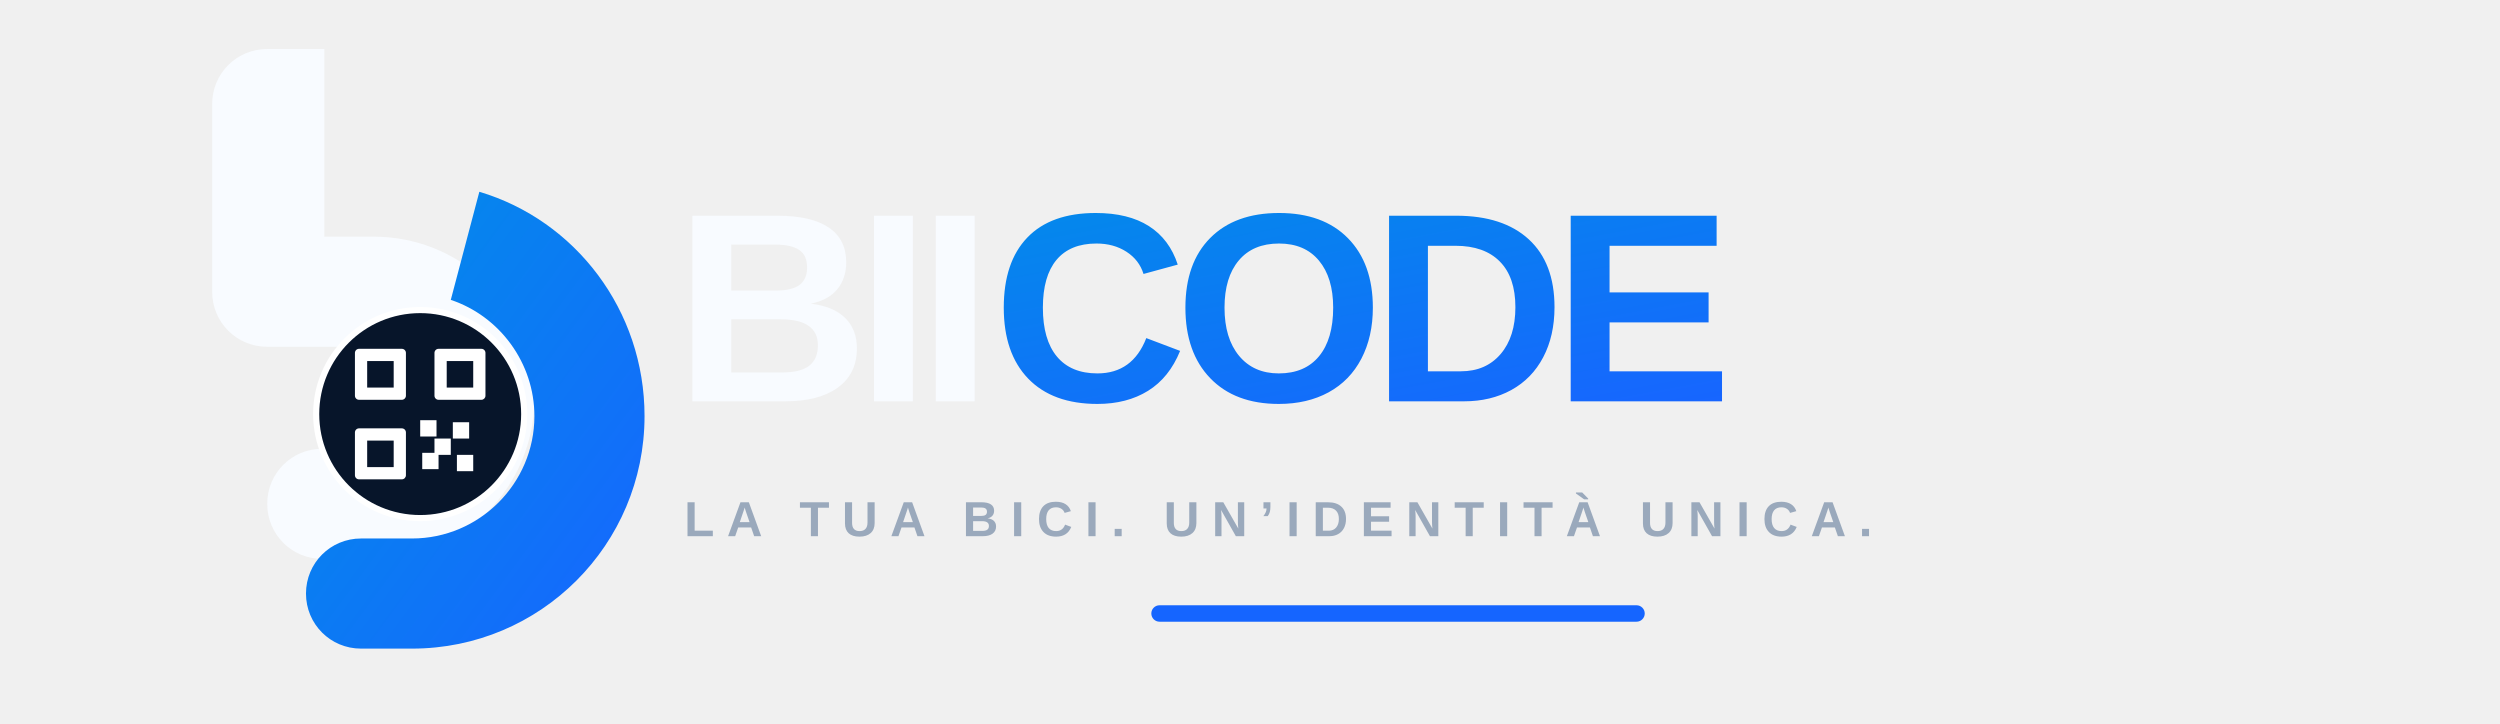
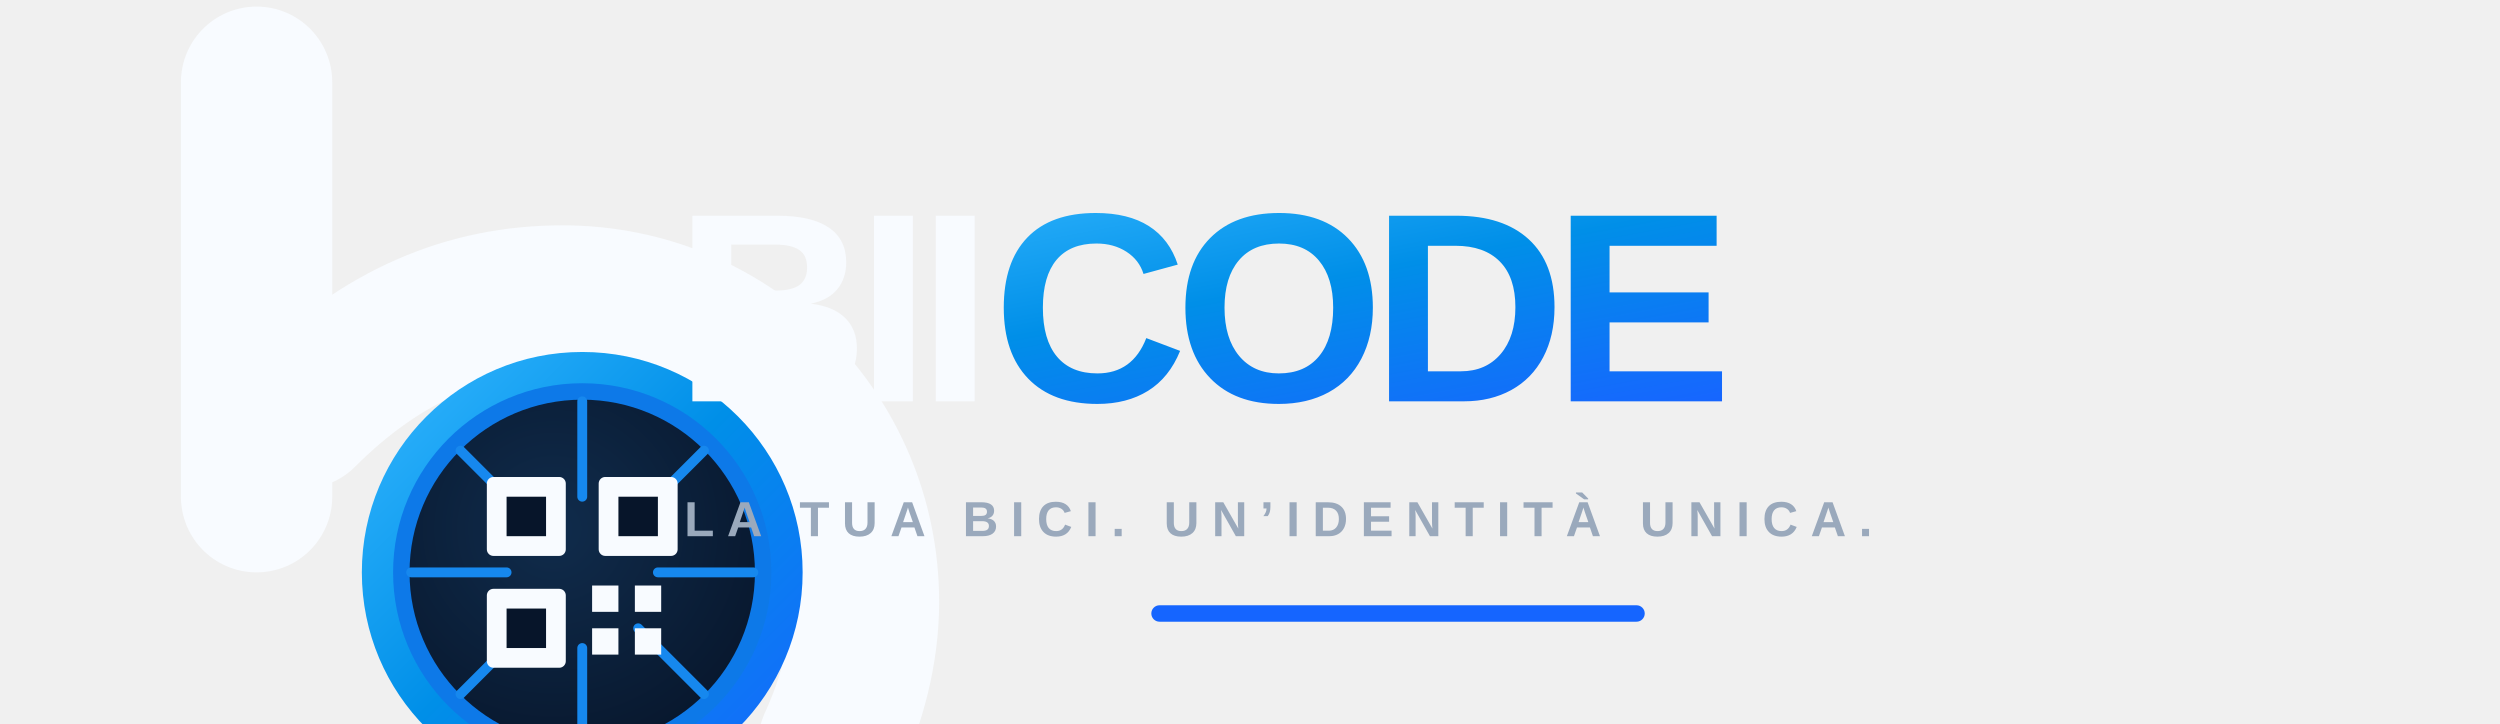
<svg xmlns="http://www.w3.org/2000/svg" viewBox="0 0 760 220" role="img" aria-label="BIICODE">
  <defs>
-     <linearGradient id="blue" x1="0" x2="1" y1="0" y2="1">
-       <stop offset="0" stop-color="#008fe8" />
+     <linearGradient id="blue" x1="0" y1="0" x2="1" y2="1">
+       <stop offset="0" stop-color="#35b8ff" />
+       <stop offset=".48" stop-color="#008fe8" />
      <stop offset="1" stop-color="#1765ff" />
    </linearGradient>
+     <radialGradient id="wheel" cx="42%" cy="38%" r="72%">
+       <stop offset="0" stop-color="#102c4c" />
+       <stop offset="1" stop-color="#07152a" />
+     </radialGradient>
  </defs>
-   <g transform="translate(18 18) scale(.62)">
-     <path d="M75 22c0-15 12-27 27-27h28v92h24c44 0 79 35 79 79s-35 79-79 79h-25c-15 0-27-12-27-27s12-27 27-27h25c14 0 25-11 25-25s-11-25-25-25h-52c-15 0-27-12-27-27z" fill="#f8fbff" />
-     <path d="M206 65c47 14 81 58 81 110 0 63-51 114-114 114h-25c-15 0-27-12-27-27s12-27 27-27h25c33 0 60-27 60-60 0-26-17-49-41-57z" fill="url(#blue)" />
-     <circle cx="177" cy="174" r="51" fill="#07152a" stroke="#fff" stroke-width="3" />
-     <g fill="#fff">
-       <rect x="145" y="142" width="25" height="25" rx="2" />
-       <rect x="184" y="142" width="25" height="25" rx="2" />
-       <rect x="145" y="181" width="25" height="25" rx="2" />
-       <rect x="177" y="177" width="8" height="8" />
-       <rect x="193" y="178" width="8" height="8" />
-       <rect x="178" y="193" width="8" height="8" />
-       <rect x="195" y="194" width="8" height="8" />
-       <rect x="184" y="186" width="8" height="8" />
-     </g>
-     <g fill="#07152a">
-       <rect x="151" y="148" width="13" height="13" />
-       <rect x="190" y="148" width="13" height="13" />
-       <rect x="151" y="187" width="13" height="13" />
-     </g>
+   <path d="M78 25V151" fill="none" stroke="#f8fbff" stroke-width="46" stroke-linecap="round" />
+   <path d="M92 126C116 102 142 91 171 91C222 91 263 132 263 183C263 198 259 213 253 226" fill="none" stroke="#f8fbff" stroke-width="45" stroke-linecap="round" />
+   <circle cx="177" cy="174" r="67" fill="url(#blue)" />
+   <circle cx="177" cy="174" r="55" fill="url(#wheel)" stroke="#0d79e8" stroke-width="5" />
+   <g stroke="#1688ee" stroke-width="3" stroke-linecap="round">
+     <path d="M177 122V151" />
+     <path d="M177 197V226" />
+     <path d="M125 174H154" />
+     <path d="M200 174H229" />
+     <path d="M140 137L160 157" />
+     <path d="M194 191L214 211" />
+     <path d="M214 137L194 157" />
+     <path d="M160 191L140 211" />
+   </g>
+   <g fill="#f8fbff">
+     <rect x="148" y="145" width="24" height="24" rx="2" />
+     <rect x="182" y="145" width="24" height="24" rx="2" />
+     <rect x="148" y="179" width="24" height="24" rx="2" />
+     <rect x="154" y="151" width="12" height="12" fill="#07152a" />
+     <rect x="188" y="151" width="12" height="12" fill="#07152a" />
+     <rect x="154" y="185" width="12" height="12" fill="#07152a" />
+     <rect x="180" y="178" width="8" height="8" />
+     <rect x="193" y="178" width="8" height="8" />
+     <rect x="180" y="191" width="8" height="8" />
+     <rect x="193" y="191" width="8" height="8" />
  </g>
  <text x="205" y="122" font-family="Arial Rounded MT Bold,Arial,sans-serif" font-size="82" font-weight="900" letter-spacing="-4" fill="#f8fbff">BII<tspan fill="url(#blue)">CODE</tspan>
  </text>
  <text x="208" y="163" font-family="Arial,sans-serif" font-size="15" font-weight="700" letter-spacing="3.8" fill="#9aa9bc">LA TUA BICI. UN’IDENTITÀ UNICA.</text>
  <rect x="350" y="184" width="150" height="5" rx="2.5" fill="#1565ff" />
</svg>
